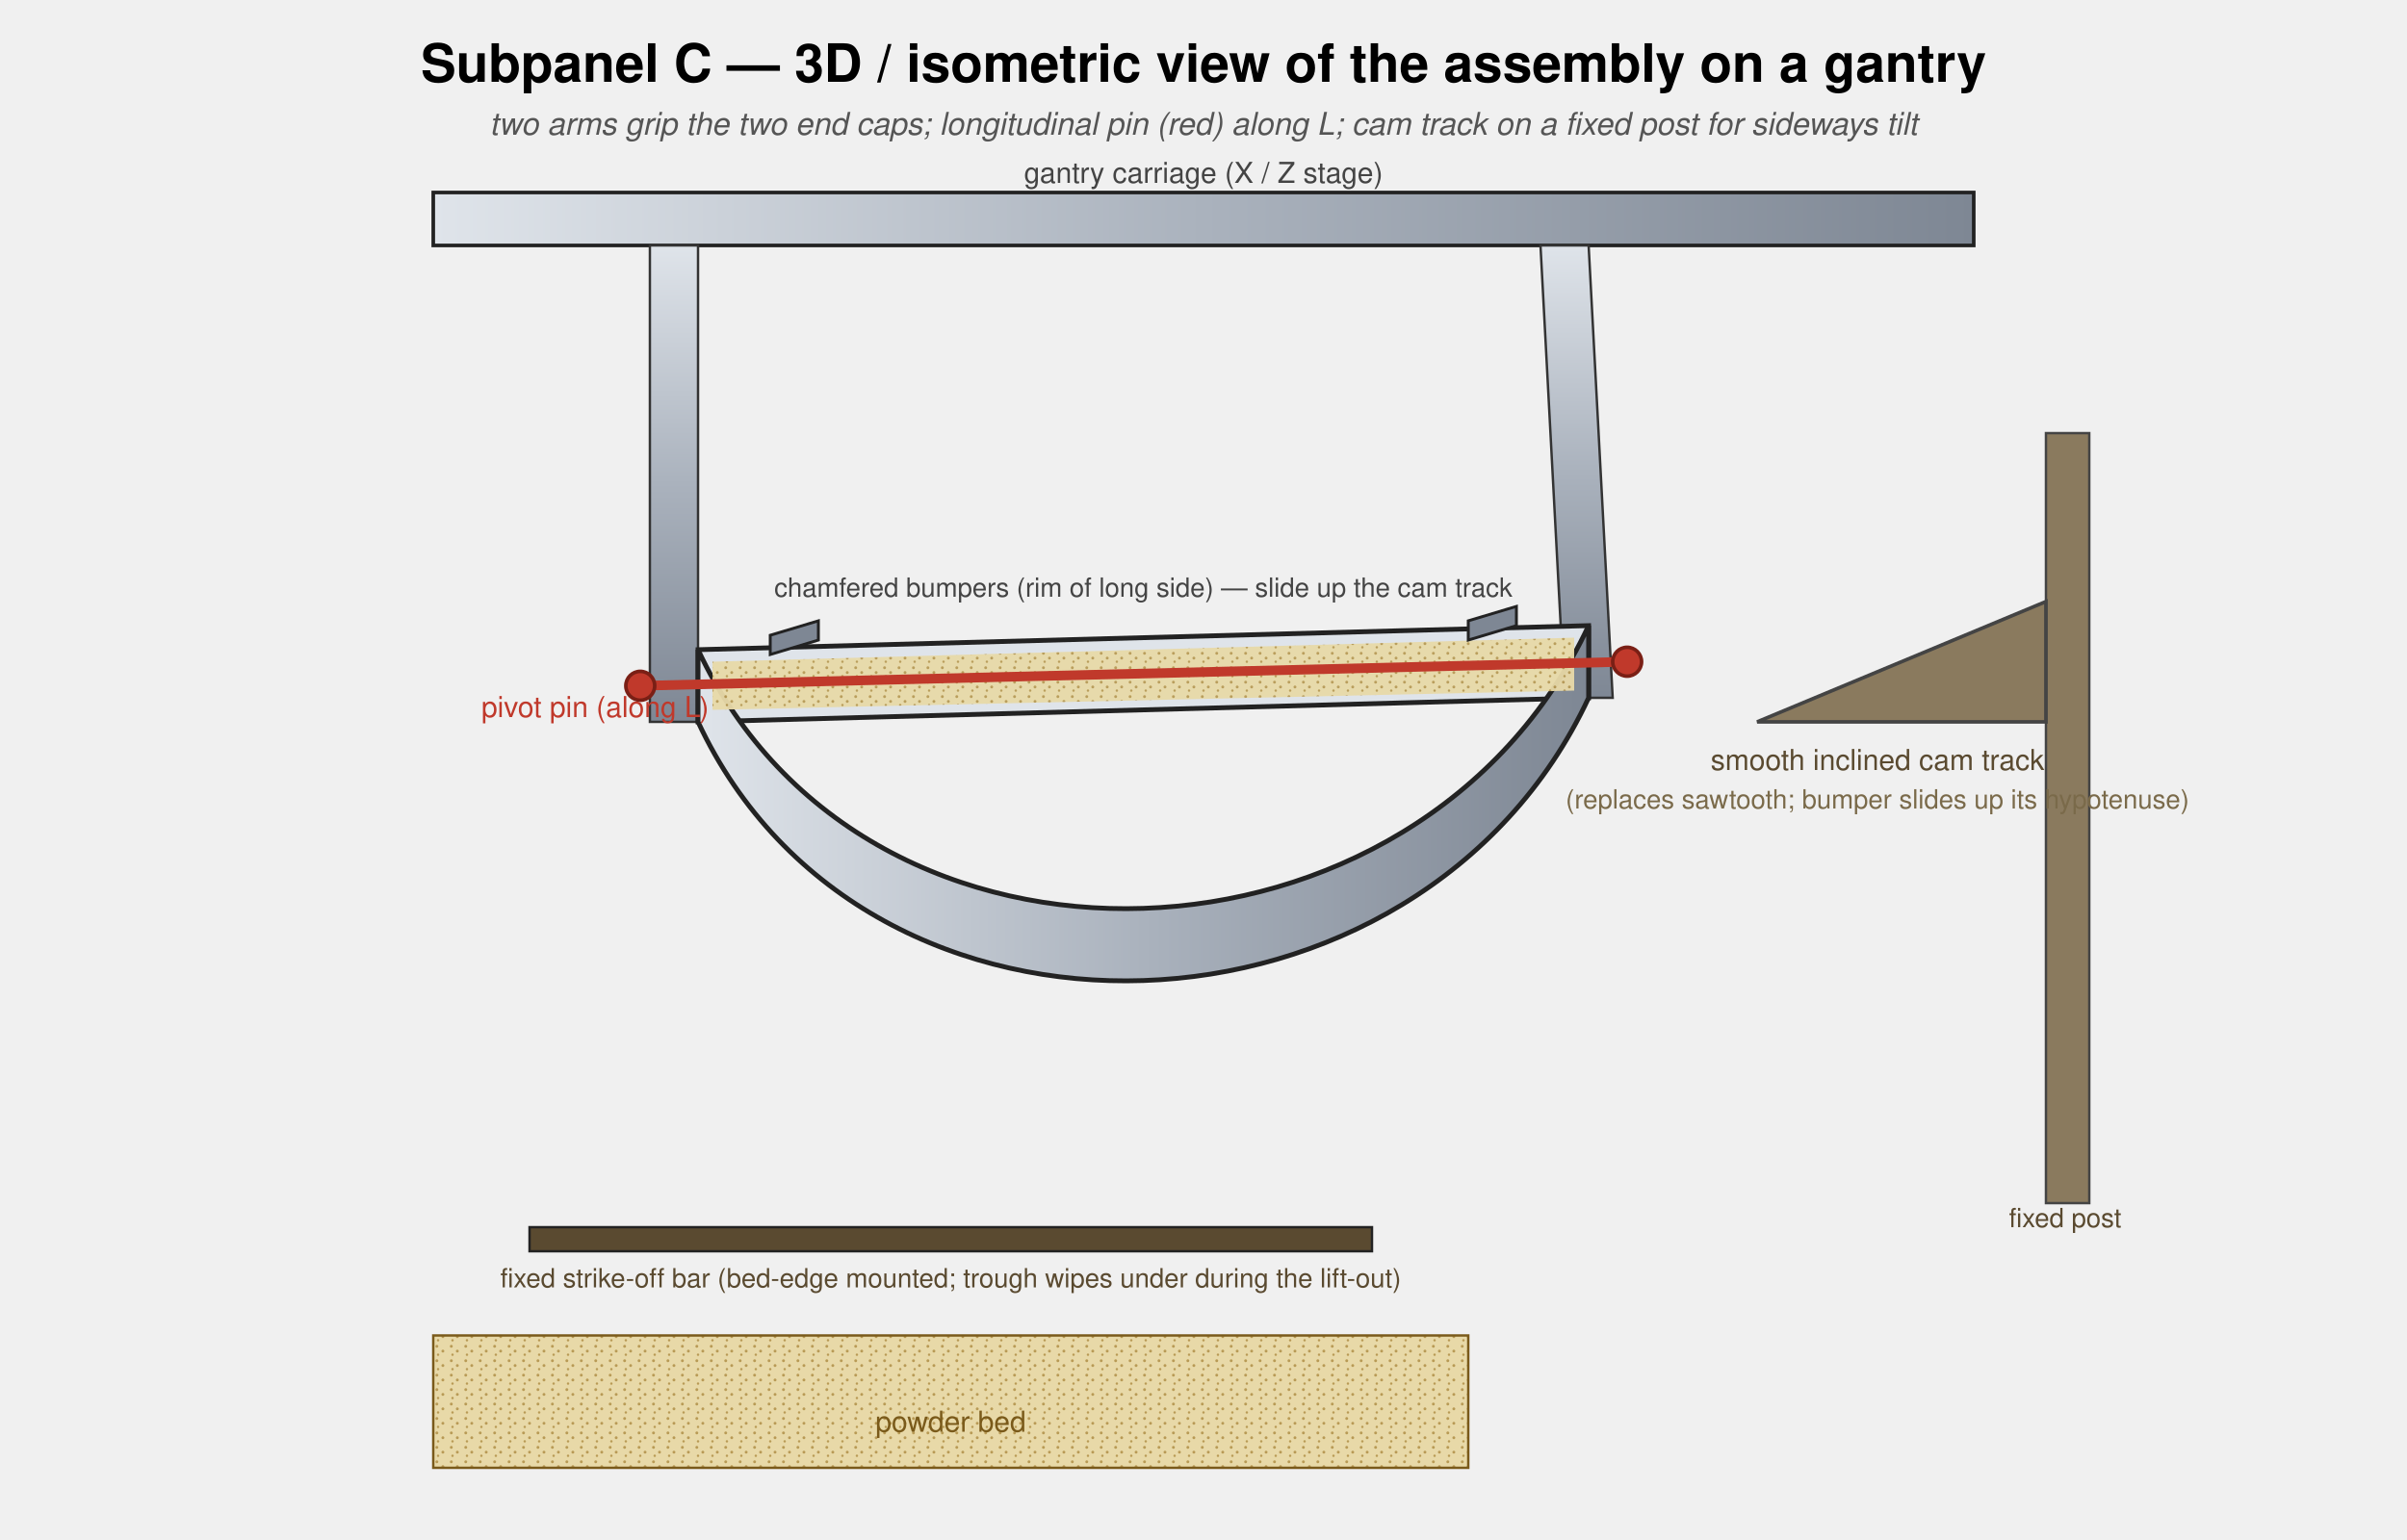
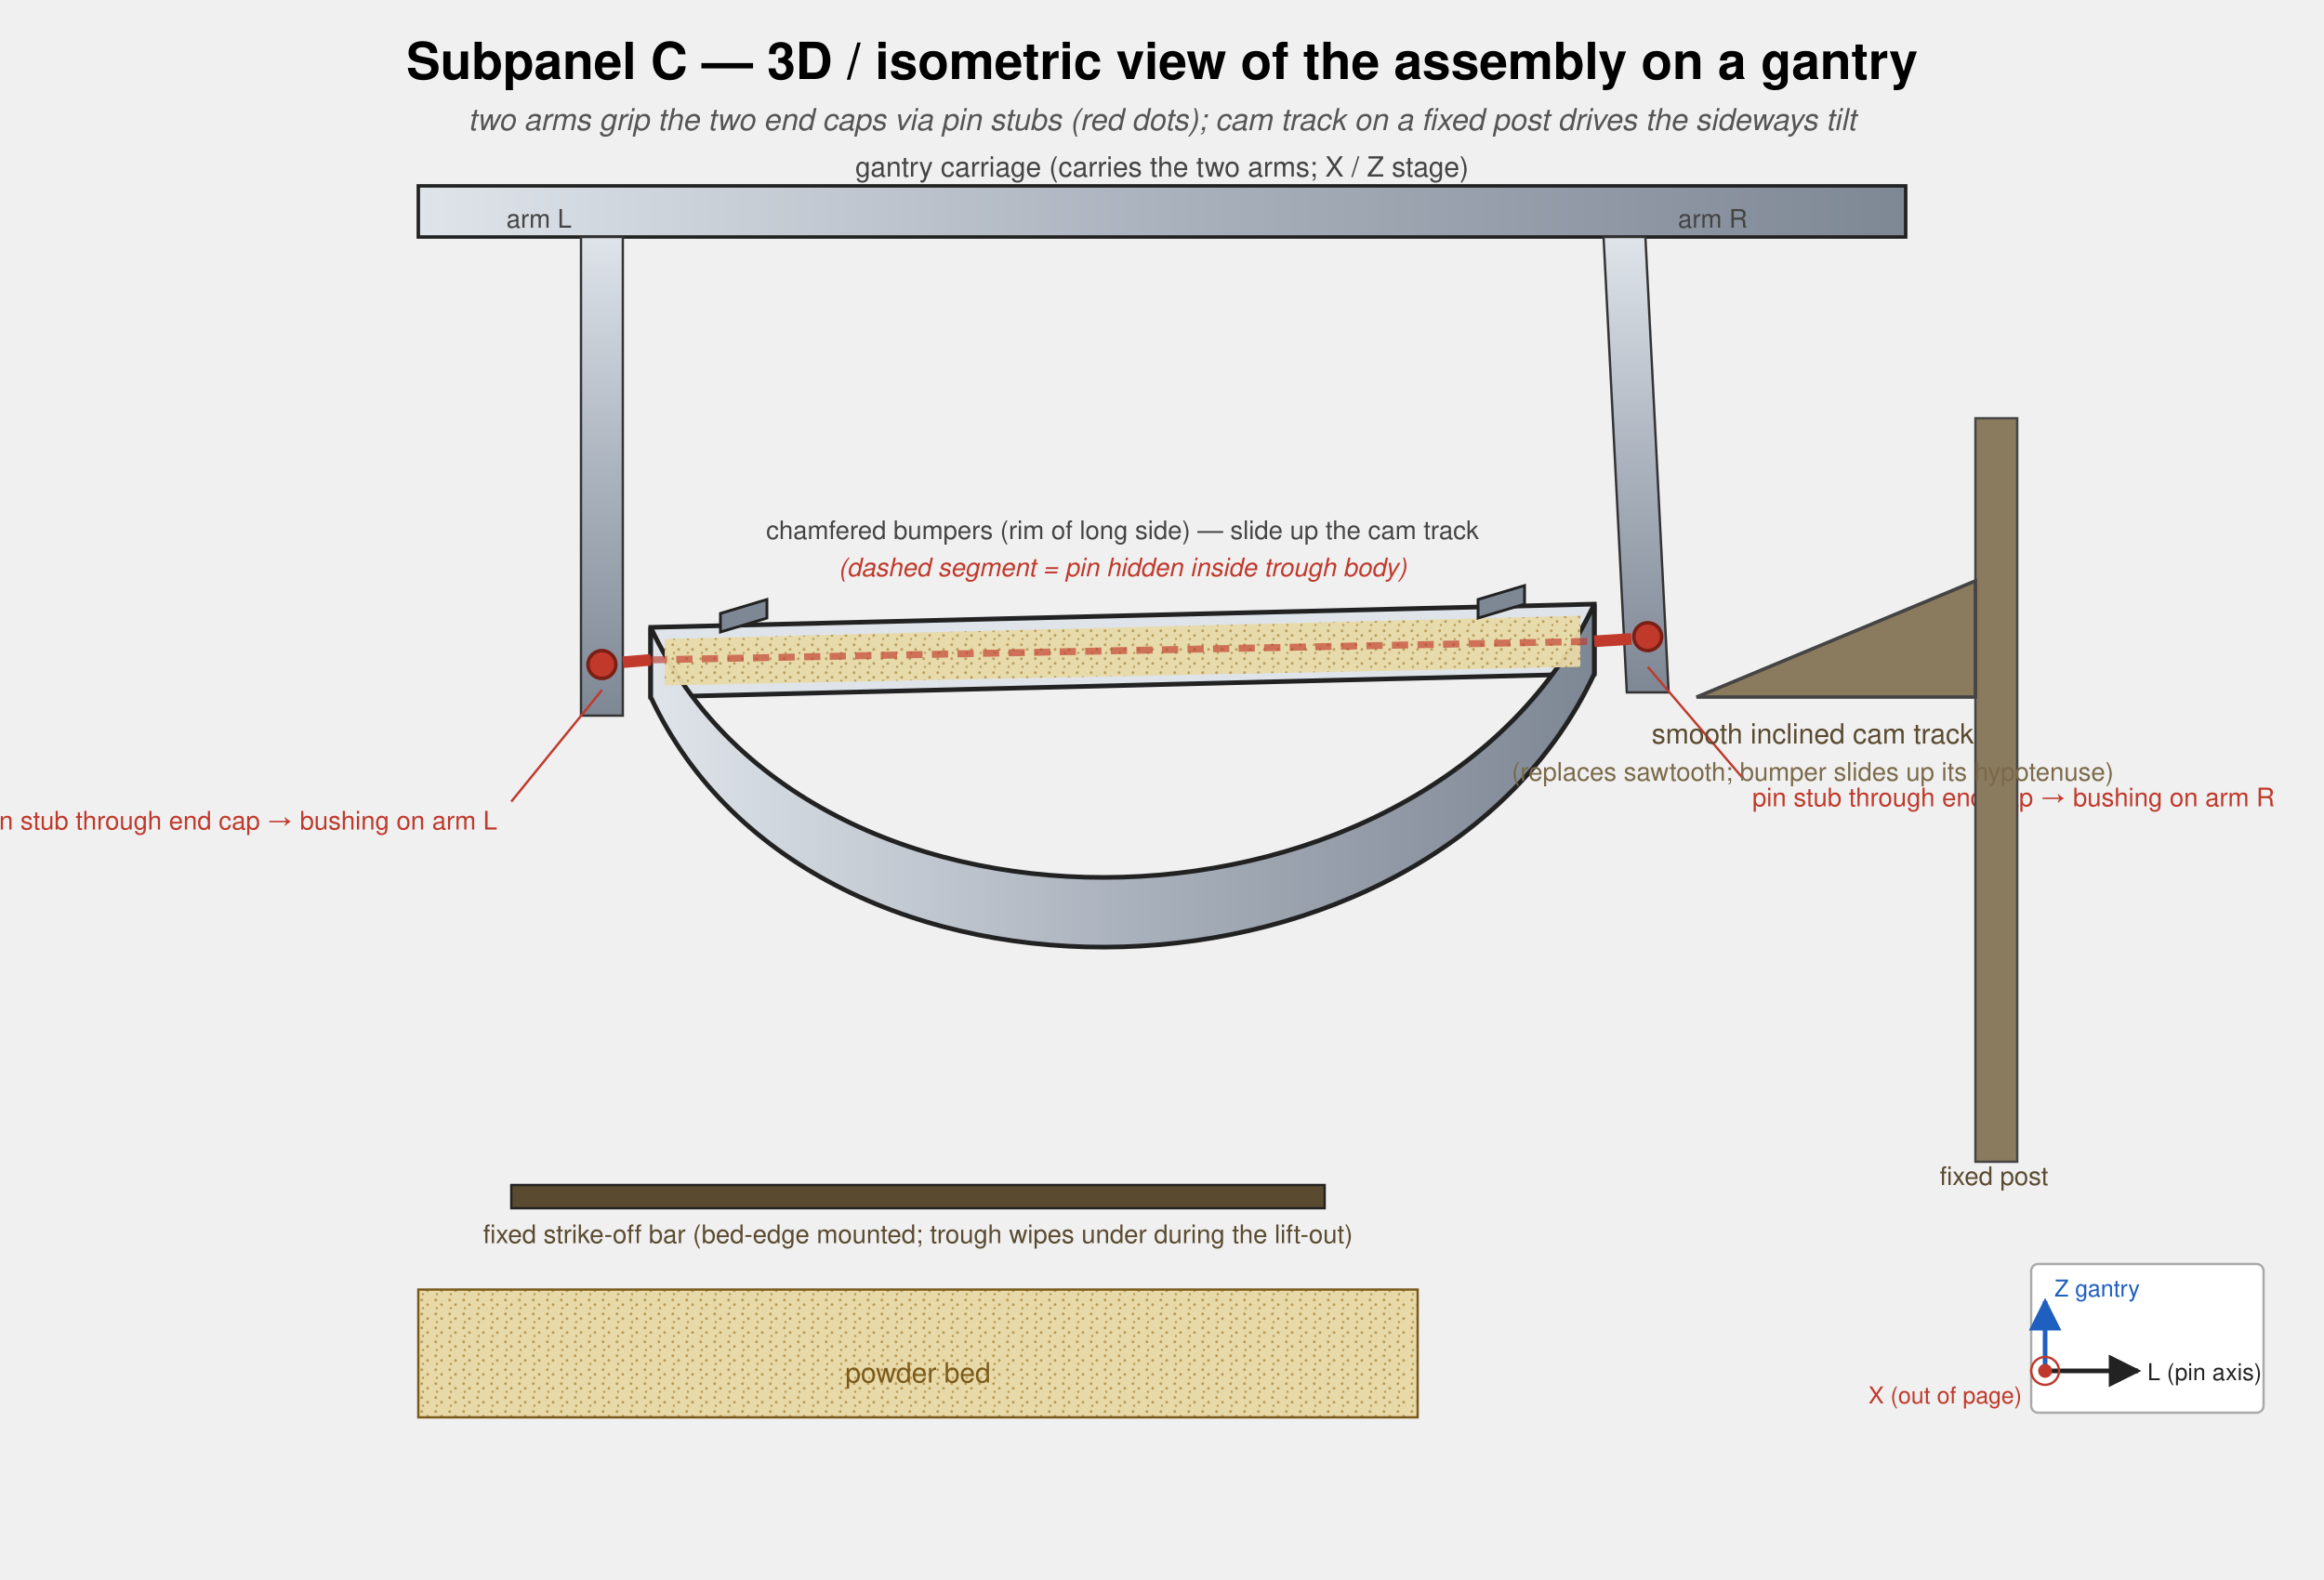
- <svg xmlns="http://www.w3.org/2000/svg" viewBox="0 0 1000 640" font-family="Helvetica, Arial, sans-serif" font-size="13">
+ <svg xmlns="http://www.w3.org/2000/svg" viewBox="0 0 1000 680" font-family="Helvetica, Arial, sans-serif" font-size="13">
  <defs>
    <linearGradient id="metal" x1="0" y1="0" x2="0" y2="1">
      <stop offset="0" stop-color="#dfe4ea" />
      <stop offset="0.5" stop-color="#aab2bd" />
      <stop offset="1" stop-color="#7e8794" />
    </linearGradient>
    <linearGradient id="metalH" x1="0" y1="0" x2="1" y2="0">
      <stop offset="0" stop-color="#dfe4ea" />
      <stop offset="0.5" stop-color="#aab2bd" />
      <stop offset="1" stop-color="#7e8794" />
    </linearGradient>
    <pattern id="powder" width="6" height="6" patternUnits="userSpaceOnUse">
      <rect width="6" height="6" fill="#e8d9a8" />
      <circle cx="1.5" cy="1.5" r="0.6" fill="#b89a55" />
      <circle cx="4" cy="3.5" r="0.6" fill="#b89a55" />
      <circle cx="2" cy="5" r="0.5" fill="#b89a55" />
    </pattern>
    <marker id="arrowK" viewBox="0 0 10 10" refX="9" refY="5" markerWidth="7" markerHeight="7" orient="auto-start-reverse">
      <path d="M0,0 L10,5 L0,10 z" fill="#222" />
    </marker>
    <marker id="arrowB" viewBox="0 0 10 10" refX="9" refY="5" markerWidth="7" markerHeight="7" orient="auto-start-reverse">
      <path d="M0,0 L10,5 L0,10 z" fill="#1f5fbf" />
    </marker>
    <marker id="arrowR" viewBox="0 0 10 10" refX="9" refY="5" markerWidth="7" markerHeight="7" orient="auto-start-reverse">
      <path d="M0,0 L10,5 L0,10 z" fill="#c0392b" />
    </marker>
  </defs>
  <text x="500" y="34" text-anchor="middle" font-size="22" font-weight="700">Subpanel C — 3D / isometric view of the assembly on a gantry</text>
-   <text x="500" y="56" text-anchor="middle" font-size="13" fill="#555" font-style="italic">two arms grip the two end caps; longitudinal pin (red) along L; cam track on a fixed post for sideways tilt</text>
+   <text x="500" y="56" text-anchor="middle" font-size="13" fill="#555" font-style="italic">two arms grip the two end caps via pin stubs (red dots); cam track on a fixed post drives the sideways tilt</text>
  <rect x="180" y="80" width="640" height="22" fill="url(#metalH)" stroke="#222" stroke-width="1.5" />
-   <text x="500" y="76" text-anchor="middle" font-size="12" fill="#444">gantry carriage (X / Z stage)</text>
-   <polygon points="270,102 290,102 290,300 270,300" fill="url(#metal)" stroke="#333" />
-   <polygon points="640,102 660,102 670,290 650,290" fill="url(#metal)" stroke="#333" />
-   <polygon points="290,300 660,290 660,260 290,270" fill="#dfe4ea" stroke="#222" stroke-width="2" />
-   <path d="M 290,270 C 360,420 590,410 660,260 L 660,290 C 590,440 360,450 290,300 Z" fill="url(#metalH)" stroke="#222" stroke-width="2" />
-   <polygon points="296,295 654,287 654,265 296,275" fill="url(#powder)" opacity="0.95" />
-   <line x1="266" y1="285" x2="676" y2="275" stroke="#c0392b" stroke-width="4" />
-   <circle cx="266" cy="285" r="6" fill="#c0392b" stroke="#7a1f15" stroke-width="1.5" />
-   <circle cx="676" cy="275" r="6" fill="#c0392b" stroke="#7a1f15" stroke-width="1.5" />
-   <text x="200" y="298" font-size="12" fill="#c0392b">pivot pin (along L)</text>
-   <polygon points="320,272 340,266 340,258 320,264" fill="#7e8794" stroke="#222" stroke-width="1.2" />
-   <polygon points="610,266 630,260 630,252 610,258" fill="#7e8794" stroke="#222" stroke-width="1.2" />
-   <text x="475" y="248" text-anchor="middle" font-size="11" fill="#444">chamfered bumpers (rim of long side) — slide up the cam track</text>
+   <text x="500" y="76" text-anchor="middle" font-size="12" fill="#444">gantry carriage (carries the two arms; X / Z stage)</text>
+   <polygon points="250,102 268,102 268,308 250,308" fill="url(#metal)" stroke="#333" />
+   <polygon points="690,102 708,102 718,298 700,298" fill="url(#metal)" stroke="#333" />
+   <text x="246" y="98" text-anchor="end" font-size="11" fill="#444">arm L</text>
+   <text x="722" y="98" text-anchor="start" font-size="11" fill="#444">arm R</text>
+   <polygon points="280,300 686,290 686,260 280,270" fill="#dfe4ea" stroke="#222" stroke-width="2" />
+   <path d="M 280,270 C 350,420 616,410 686,260 L 686,290 C 616,440 350,450 280,300 Z" fill="url(#metalH)" stroke="#222" stroke-width="2" />
+   <polygon points="286,295 680,287 680,265 286,275" fill="url(#powder)" opacity="0.95" />
+   <line x1="268" y1="285" x2="280" y2="284" stroke="#c0392b" stroke-width="5" />
+   <line x1="280" y1="284" x2="686" y2="276" stroke="#c0392b" stroke-width="3" stroke-dasharray="7 4" opacity="0.65" />
+   <line x1="686" y1="276" x2="702" y2="275" stroke="#c0392b" stroke-width="5" />
+   <circle cx="259" cy="286" r="6" fill="#c0392b" stroke="#7a1f15" stroke-width="1.5" />
+   <circle cx="709" cy="274" r="6" fill="#c0392b" stroke="#7a1f15" stroke-width="1.5" />
+   <line x1="259" y1="297" x2="220" y2="345" stroke="#c0392b" stroke-width="1" />
+   <text x="214" y="357" text-anchor="end" font-size="11" fill="#c0392b">pin stub through end cap → bushing on arm L</text>
+   <line x1="709" y1="287" x2="750" y2="335" stroke="#c0392b" stroke-width="1" />
+   <text x="754" y="347" text-anchor="start" font-size="11" fill="#c0392b">pin stub through end cap → bushing on arm R</text>
+   <text x="483" y="248" text-anchor="middle" font-size="11" fill="#c0392b" font-style="italic">(dashed segment = pin hidden inside trough body)</text>
+   <polygon points="310,272 330,266 330,258 310,264" fill="#7e8794" stroke="#222" stroke-width="1.2" />
+   <polygon points="636,266 656,260 656,252 636,258" fill="#7e8794" stroke="#222" stroke-width="1.2" />
+   <text x="483" y="232" text-anchor="middle" font-size="11" fill="#444">chamfered bumpers (rim of long side) — slide up the cam track</text>
  <rect x="850" y="180" width="18" height="320" fill="#8a7a5e" stroke="#444" />
  <text x="858" y="510" text-anchor="middle" font-size="11" fill="#5a4a30">fixed post</text>
  <polygon points="730,300 850,300 850,250 730,300" fill="#8a7a5e" stroke="#444" stroke-width="1.5" />
  <text x="780" y="320" text-anchor="middle" font-size="12" fill="#5a4a30">smooth inclined cam track</text>
  <text x="780" y="336" text-anchor="middle" font-size="11" fill="#7a6a4a">(replaces sawtooth; bumper slides up its hypotenuse)</text>
  <rect x="220" y="510" width="350" height="10" fill="#5a4a30" stroke="#222" />
  <text x="395" y="535" text-anchor="middle" font-size="11" fill="#5a4a30">fixed strike-off bar (bed-edge mounted; trough wipes under during the lift-out)</text>
  <rect x="180" y="555" width="430" height="55" fill="url(#powder)" stroke="#7a5a1a" />
  <text x="395" y="595" text-anchor="middle" font-size="12" fill="#7a5a1a">powder bed</text>
+   <g transform="translate(880,590)">
+     <rect x="-6" y="-46" width="100" height="64" fill="#fff" stroke="#aaa" stroke-width="1" rx="3" />
+     <line x1="0" y1="0" x2="40" y2="0" stroke="#222" stroke-width="2" marker-end="url(#arrowK)" />
+     <text x="44" y="4" font-size="10" fill="#222">L (pin axis)</text>
+     <line x1="0" y1="0" x2="0" y2="-30" stroke="#1f5fbf" stroke-width="2" marker-end="url(#arrowB)" />
+     <text x="4" y="-32" font-size="10" fill="#1f5fbf">Z gantry</text>
+     <circle cx="0" cy="0" r="3" fill="#c0392b" />
+     <circle cx="0" cy="0" r="6" fill="none" stroke="#c0392b" />
+     <text x="-10" y="14" font-size="10" fill="#c0392b" text-anchor="end">X (out of page)</text>
+   </g>
</svg>
